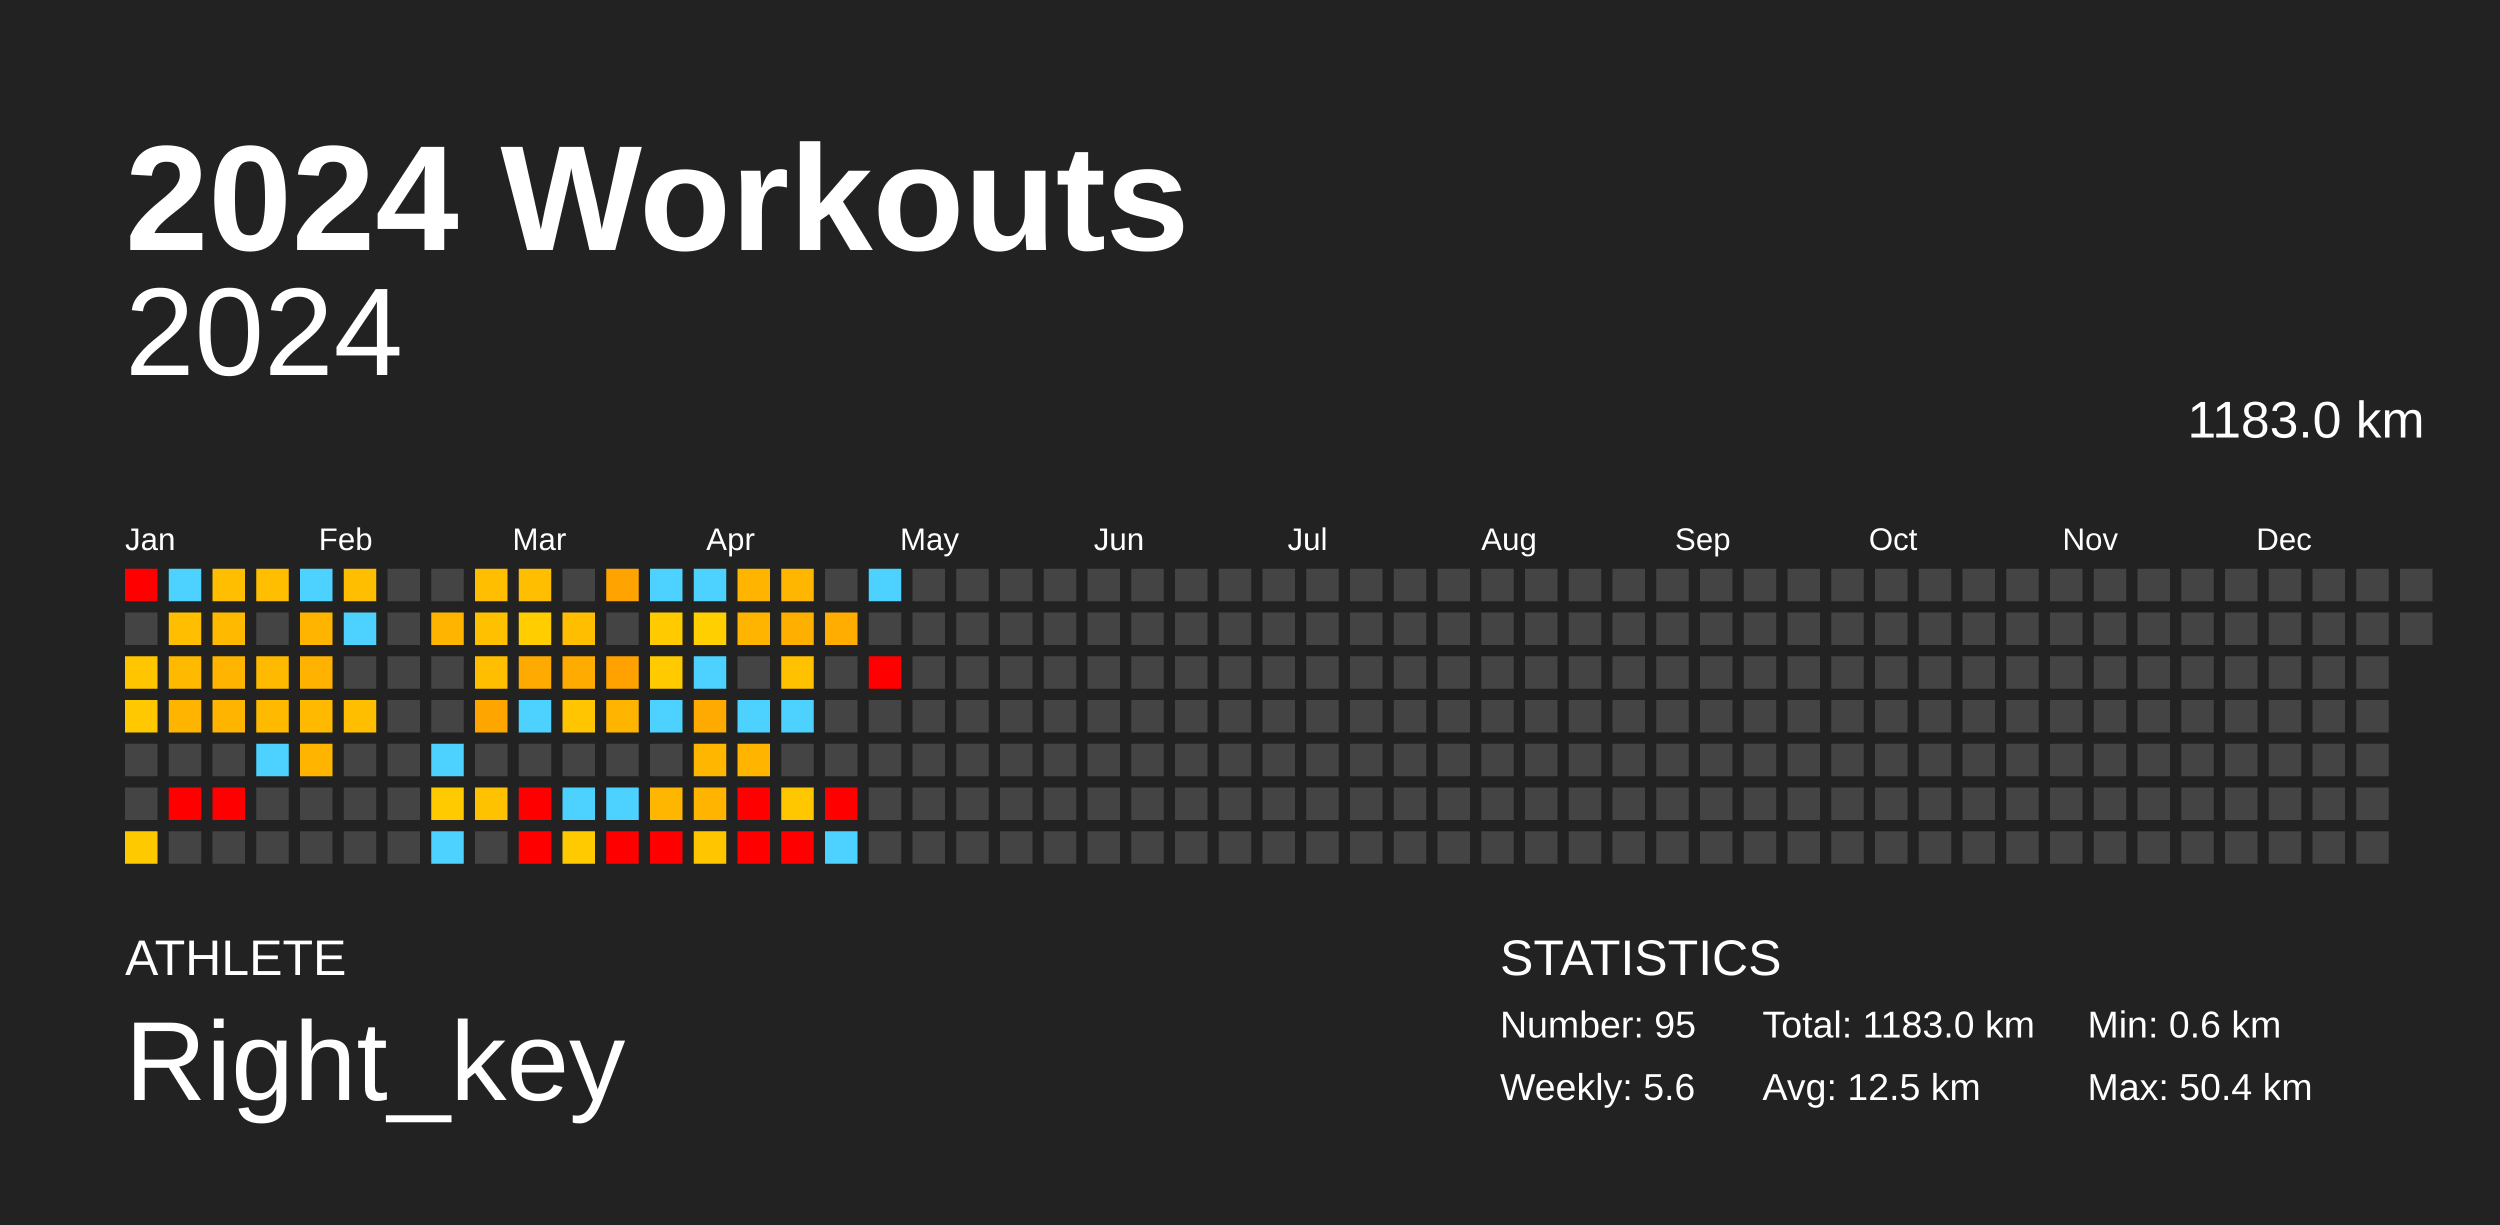
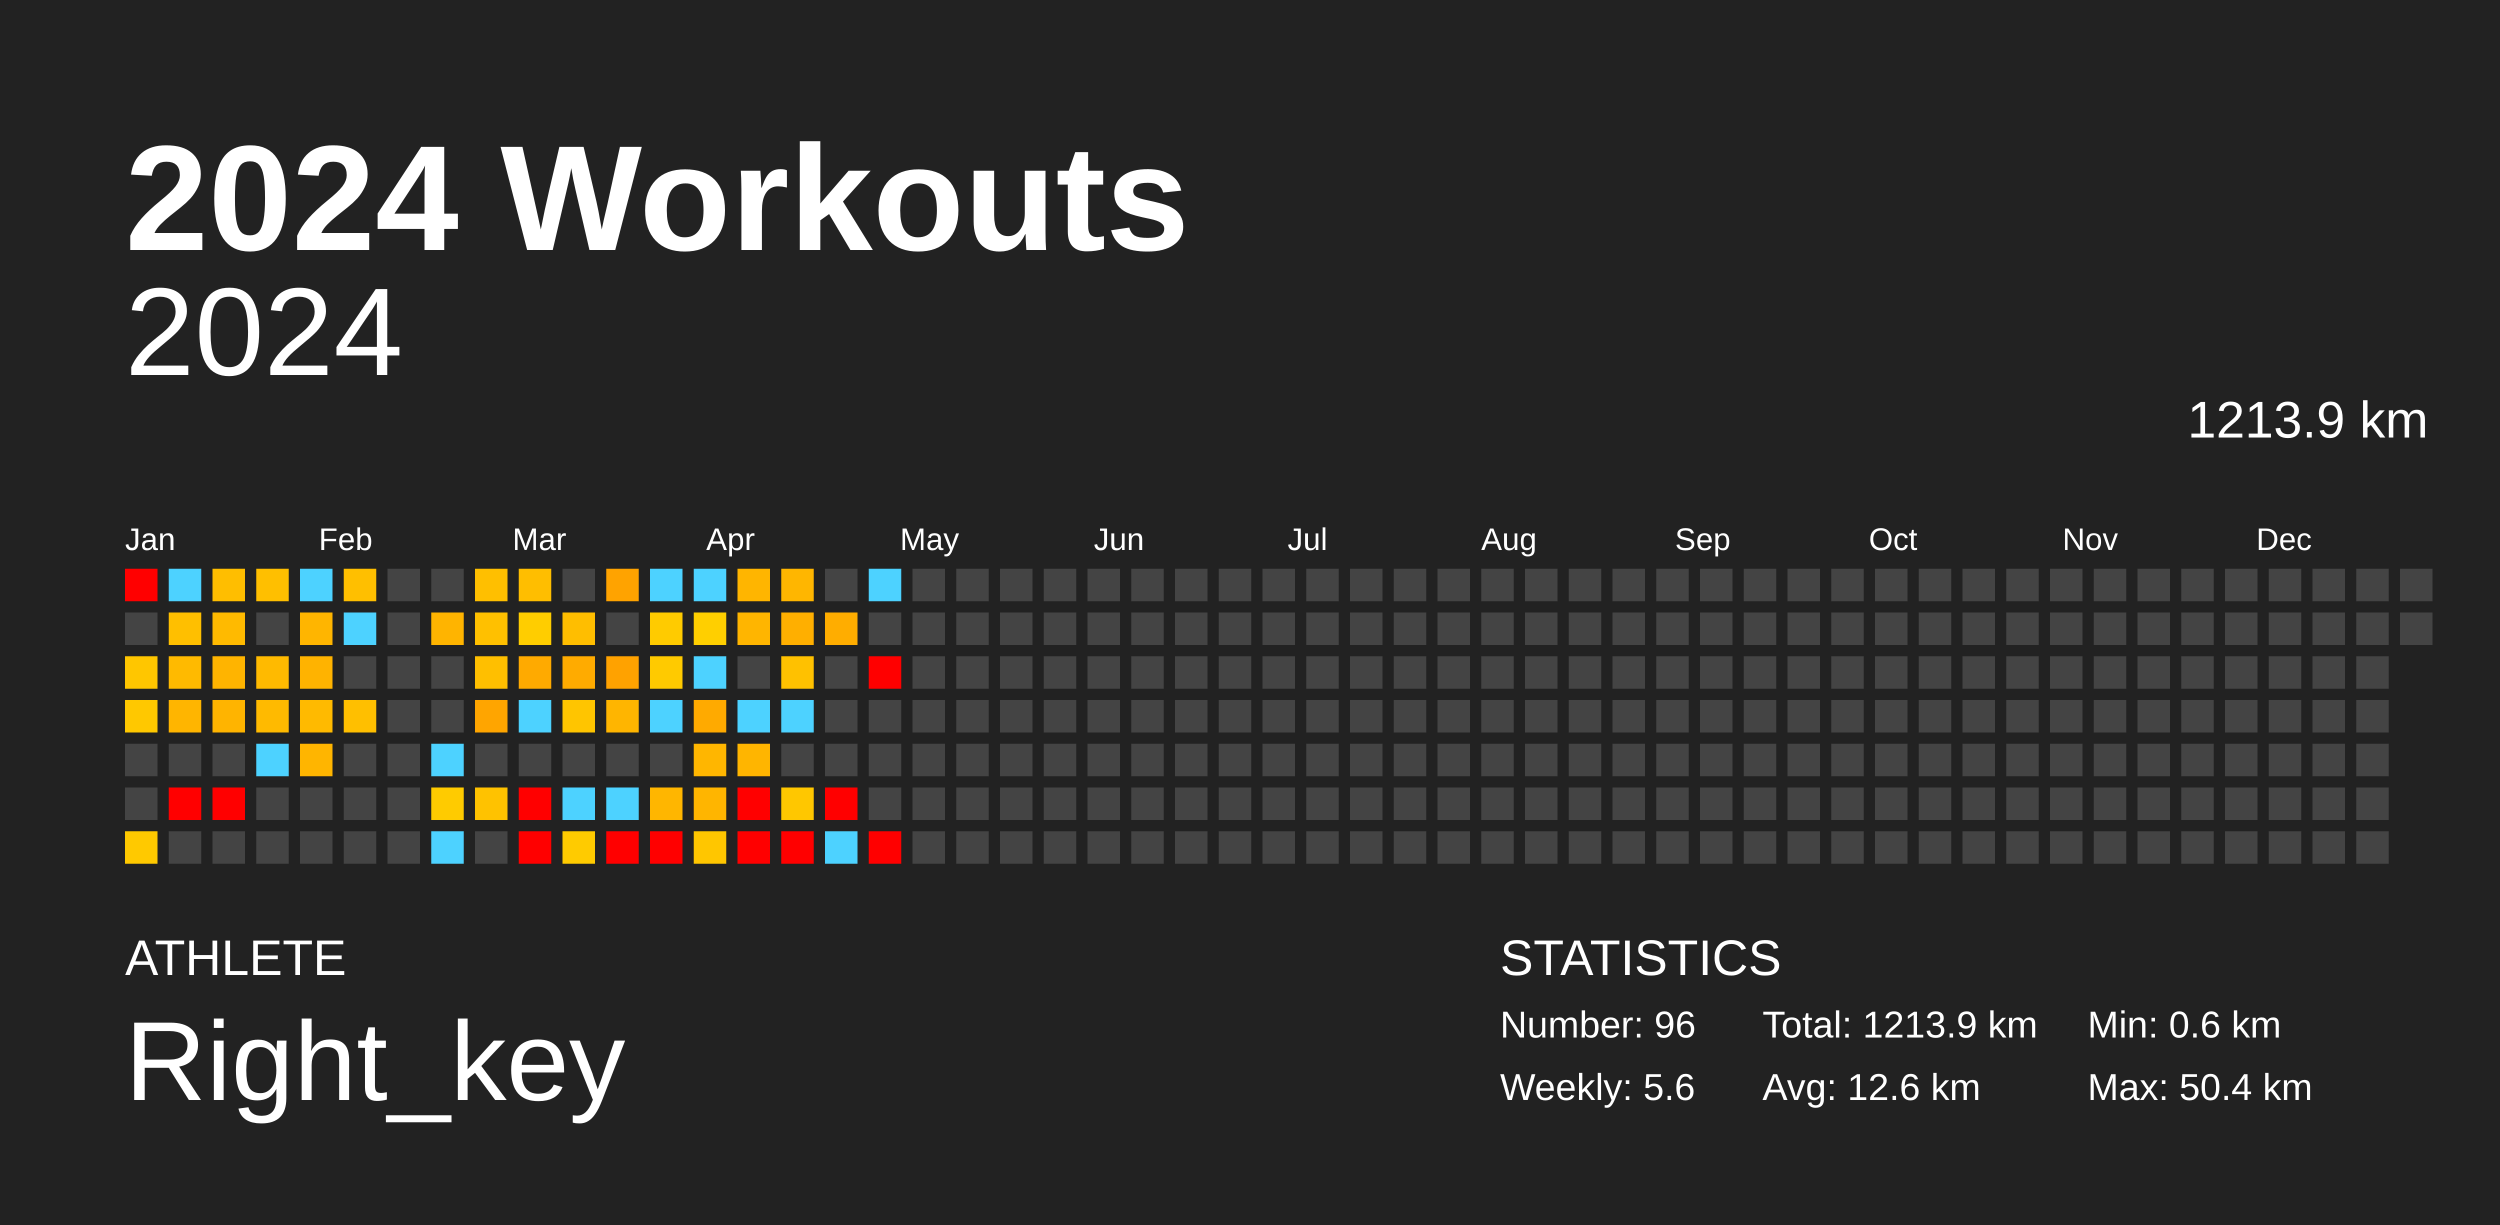
<svg xmlns="http://www.w3.org/2000/svg" baseProfile="full" height="98mm" version="1.1" viewBox="0,0,200,98" width="200mm">
  <defs />
  <rect fill="#222222" height="98" width="200" x="0" y="0" />
  <text fill="#FFFFFF" style="font-size:12px; font-family:Arial; font-weight:bold;" x="10" y="20">2024 Workouts</text>
  <text fill="#FFFFFF" style="font-size:4px; font-family:Arial" x="10" y="78">ATHLETE</text>
  <text fill="#FFFFFF" style="font-size:9px; font-family:Arial" x="10" y="88">Right_key</text>
  <text fill="#FFFFFF" style="font-size:4px; font-family:Arial" x="120" y="78">STATISTICS</text>
-   <text fill="#FFFFFF" style="font-size:3px; font-family:Arial" x="120" y="83">Number: 95</text>
+   <text fill="#FFFFFF" style="font-size:3px; font-family:Arial" x="120" y="83">Number: 96</text>
  <text fill="#FFFFFF" style="font-size:3px; font-family:Arial" x="120" y="88">Weekly: 5.6</text>
-   <text fill="#FFFFFF" style="font-size:3px; font-family:Arial" x="141" y="83">Total: 1183.0 km</text>
-   <text fill="#FFFFFF" style="font-size:3px; font-family:Arial" x="141" y="88">Avg: 12.5 km</text>
+   <text fill="#FFFFFF" style="font-size:3px; font-family:Arial" x="141" y="83">Total: 1213.9 km</text>
+   <text fill="#FFFFFF" style="font-size:3px; font-family:Arial" x="141" y="88">Avg: 12.6 km</text>
  <text fill="#FFFFFF" style="font-size:3px; font-family:Arial" x="167" y="83">Min: 0.6 km</text>
  <text fill="#FFFFFF" style="font-size:3px; font-family:Arial" x="167" y="88">Max: 50.4 km</text>
  <text alignment-baseline="hanging" fill="#FFFFFF" style="font-size:10.0px; font-family:Arial;" x="10" y="30">2024</text>
-   <text alignment-baseline="hanging" fill="#FFFFFF" style="font-size:4.125px; font-family:Arial;" x="175" y="35">1183.0 km</text>
+   <text alignment-baseline="hanging" fill="#FFFFFF" style="font-size:4.125px; font-family:Arial;" x="175" y="35">1213.9 km</text>
  <text fill="#FFFFFF" style="font-size:2.5px; font-family:Arial" x="10.0" y="44">Jan</text>
  <text fill="#FFFFFF" style="font-size:2.5px; font-family:Arial" x="25.5" y="44">Feb</text>
  <text fill="#FFFFFF" style="font-size:2.5px; font-family:Arial" x="41.0" y="44">Mar</text>
  <text fill="#FFFFFF" style="font-size:2.5px; font-family:Arial" x="56.5" y="44">Apr</text>
  <text fill="#FFFFFF" style="font-size:2.5px; font-family:Arial" x="72.0" y="44">May</text>
  <text fill="#FFFFFF" style="font-size:2.5px; font-family:Arial" x="87.5" y="44">Jun</text>
  <text fill="#FFFFFF" style="font-size:2.5px; font-family:Arial" x="103.0" y="44">Jul</text>
  <text fill="#FFFFFF" style="font-size:2.5px; font-family:Arial" x="118.5" y="44">Aug</text>
  <text fill="#FFFFFF" style="font-size:2.5px; font-family:Arial" x="134.0" y="44">Sep</text>
  <text fill="#FFFFFF" style="font-size:2.5px; font-family:Arial" x="149.5" y="44">Oct</text>
  <text fill="#FFFFFF" style="font-size:2.5px; font-family:Arial" x="165.0" y="44">Nov</text>
  <text fill="#FFFFFF" style="font-size:2.5px; font-family:Arial" x="180.5" y="44">Dec</text>
  <rect fill="red" height="2.6" width="2.6" x="10.0" y="45.5" />
  <rect fill="#444444" height="2.6" width="2.6" x="10.0" y="49.0" />
  <rect fill="#ffc600" height="2.6" width="2.6" x="10.0" y="52.5" />
  <rect fill="#ffc800" height="2.6" width="2.6" x="10.0" y="56.0" />
  <rect fill="#444444" height="2.6" width="2.6" x="10.0" y="59.5" />
  <rect fill="#444444" height="2.6" width="2.6" x="10.0" y="63.0" />
  <rect fill="#ffc900" height="2.6" width="2.6" x="10.0" y="66.5" />
  <rect fill="#4dd2ff" height="2.6" width="2.6" x="13.5" y="45.5" />
  <rect fill="#ffbf00" height="2.6" width="2.6" x="13.5" y="49.0" />
  <rect fill="#ffba00" height="2.6" width="2.6" x="13.5" y="52.5" />
  <rect fill="#ffb500" height="2.6" width="2.6" x="13.5" y="56.0" />
  <rect fill="#444444" height="2.6" width="2.6" x="13.5" y="59.5" />
  <rect fill="red" height="2.6" width="2.6" x="13.5" y="63.0" />
  <rect fill="#444444" height="2.6" width="2.6" x="13.5" y="66.5" />
  <rect fill="#ffbe00" height="2.6" width="2.6" x="17.0" y="45.5" />
  <rect fill="#ffba00" height="2.6" width="2.6" x="17.0" y="49.0" />
  <rect fill="#ffb400" height="2.6" width="2.6" x="17.0" y="52.5" />
  <rect fill="#ffb400" height="2.6" width="2.6" x="17.0" y="56.0" />
  <rect fill="#444444" height="2.6" width="2.6" x="17.0" y="59.5" />
  <rect fill="red" height="2.6" width="2.6" x="17.0" y="63.0" />
  <rect fill="#444444" height="2.6" width="2.6" x="17.0" y="66.5" />
  <rect fill="#ffbf00" height="2.6" width="2.6" x="20.5" y="45.5" />
  <rect fill="#444444" height="2.6" width="2.6" x="20.5" y="49.0" />
  <rect fill="#ffba00" height="2.6" width="2.6" x="20.5" y="52.5" />
  <rect fill="#ffba00" height="2.6" width="2.6" x="20.5" y="56.0" />
  <rect fill="#4dd2ff" height="2.6" width="2.6" x="20.5" y="59.5" />
  <rect fill="#444444" height="2.6" width="2.6" x="20.5" y="63.0" />
  <rect fill="#444444" height="2.6" width="2.6" x="20.5" y="66.5" />
  <rect fill="#4dd2ff" height="2.6" width="2.6" x="24.0" y="45.5" />
  <rect fill="#ffb500" height="2.6" width="2.6" x="24.0" y="49.0" />
  <rect fill="#ffb300" height="2.6" width="2.6" x="24.0" y="52.5" />
  <rect fill="#ffba00" height="2.6" width="2.6" x="24.0" y="56.0" />
  <rect fill="#ffb500" height="2.6" width="2.6" x="24.0" y="59.5" />
  <rect fill="#444444" height="2.6" width="2.6" x="24.0" y="63.0" />
  <rect fill="#444444" height="2.6" width="2.6" x="24.0" y="66.5" />
  <rect fill="#ffbf00" height="2.6" width="2.6" x="27.5" y="45.5" />
  <rect fill="#4dd2ff" height="2.6" width="2.6" x="27.5" y="49.0" />
  <rect fill="#444444" height="2.6" width="2.6" x="27.5" y="52.5" />
  <rect fill="#ffbf00" height="2.6" width="2.6" x="27.5" y="56.0" />
  <rect fill="#444444" height="2.6" width="2.6" x="27.5" y="59.5" />
  <rect fill="#444444" height="2.6" width="2.6" x="27.5" y="63.0" />
  <rect fill="#444444" height="2.6" width="2.6" x="27.5" y="66.5" />
  <rect fill="#444444" height="2.6" width="2.6" x="31.0" y="45.5" />
  <rect fill="#444444" height="2.6" width="2.6" x="31.0" y="49.0" />
  <rect fill="#444444" height="2.6" width="2.6" x="31.0" y="52.5" />
  <rect fill="#444444" height="2.6" width="2.6" x="31.0" y="56.0" />
  <rect fill="#444444" height="2.6" width="2.6" x="31.0" y="59.5" />
  <rect fill="#444444" height="2.6" width="2.6" x="31.0" y="63.0" />
  <rect fill="#444444" height="2.6" width="2.6" x="31.0" y="66.5" />
  <rect fill="#444444" height="2.6" width="2.6" x="34.5" y="45.5" />
  <rect fill="#ffb400" height="2.6" width="2.6" x="34.5" y="49.0" />
  <rect fill="#444444" height="2.6" width="2.6" x="34.5" y="52.5" />
  <rect fill="#444444" height="2.6" width="2.6" x="34.5" y="56.0" />
  <rect fill="#4dd2ff" height="2.6" width="2.6" x="34.5" y="59.5" />
  <rect fill="#ffcb00" height="2.6" width="2.6" x="34.5" y="63.0" />
  <rect fill="#4dd2ff" height="2.6" width="2.6" x="34.5" y="66.5" />
  <rect fill="#ffbf00" height="2.6" width="2.6" x="38.0" y="45.5" />
  <rect fill="#ffc000" height="2.6" width="2.6" x="38.0" y="49.0" />
  <rect fill="#ffbf00" height="2.6" width="2.6" x="38.0" y="52.5" />
  <rect fill="#ffa500" height="2.6" width="2.6" x="38.0" y="56.0" />
  <rect fill="#444444" height="2.6" width="2.6" x="38.0" y="59.5" />
  <rect fill="#ffc200" height="2.6" width="2.6" x="38.0" y="63.0" />
  <rect fill="#444444" height="2.6" width="2.6" x="38.0" y="66.5" />
  <rect fill="#ffbe00" height="2.6" width="2.6" x="41.5" y="45.5" />
  <rect fill="#ffcd00" height="2.6" width="2.6" x="41.5" y="49.0" />
  <rect fill="#ffaa00" height="2.6" width="2.6" x="41.5" y="52.5" />
  <rect fill="#4dd2ff" height="2.6" width="2.6" x="41.5" y="56.0" />
  <rect fill="#444444" height="2.6" width="2.6" x="41.5" y="59.5" />
  <rect fill="red" height="2.6" width="2.6" x="41.5" y="63.0" />
  <rect fill="red" height="2.6" width="2.6" x="41.5" y="66.5" />
  <rect fill="#444444" height="2.6" width="2.6" x="45.0" y="45.5" />
  <rect fill="#ffbe00" height="2.6" width="2.6" x="45.0" y="49.0" />
  <rect fill="#ffab00" height="2.6" width="2.6" x="45.0" y="52.5" />
  <rect fill="#ffc500" height="2.6" width="2.6" x="45.0" y="56.0" />
  <rect fill="#444444" height="2.6" width="2.6" x="45.0" y="59.5" />
  <rect fill="#4dd2ff" height="2.6" width="2.6" x="45.0" y="63.0" />
  <rect fill="#ffcb00" height="2.6" width="2.6" x="45.0" y="66.5" />
  <rect fill="#ffa300" height="2.6" width="2.6" x="48.5" y="45.5" />
  <rect fill="#444444" height="2.6" width="2.6" x="48.5" y="49.0" />
  <rect fill="#ffa200" height="2.6" width="2.6" x="48.5" y="52.5" />
  <rect fill="#ffb500" height="2.6" width="2.6" x="48.5" y="56.0" />
  <rect fill="#444444" height="2.6" width="2.6" x="48.5" y="59.5" />
  <rect fill="#4dd2ff" height="2.6" width="2.6" x="48.5" y="63.0" />
  <rect fill="red" height="2.6" width="2.6" x="48.5" y="66.5" />
  <rect fill="#4dd2ff" height="2.6" width="2.6" x="52.0" y="45.5" />
  <rect fill="#ffcb00" height="2.6" width="2.6" x="52.0" y="49.0" />
  <rect fill="#ffca00" height="2.6" width="2.6" x="52.0" y="52.5" />
  <rect fill="#4dd2ff" height="2.6" width="2.6" x="52.0" y="56.0" />
  <rect fill="#444444" height="2.6" width="2.6" x="52.0" y="59.5" />
  <rect fill="#ffb600" height="2.6" width="2.6" x="52.0" y="63.0" />
  <rect fill="red" height="2.6" width="2.6" x="52.0" y="66.5" />
  <rect fill="#4dd2ff" height="2.6" width="2.6" x="55.5" y="45.5" />
  <rect fill="#ffcf00" height="2.6" width="2.6" x="55.5" y="49.0" />
  <rect fill="#4dd2ff" height="2.6" width="2.6" x="55.5" y="52.5" />
  <rect fill="#ffaa00" height="2.6" width="2.6" x="55.5" y="56.0" />
  <rect fill="#ffb600" height="2.6" width="2.6" x="55.5" y="59.5" />
  <rect fill="#ffb500" height="2.6" width="2.6" x="55.5" y="63.0" />
  <rect fill="#ffc600" height="2.6" width="2.6" x="55.5" y="66.5" />
  <rect fill="#ffb500" height="2.6" width="2.6" x="59.0" y="45.5" />
  <rect fill="#ffb500" height="2.6" width="2.6" x="59.0" y="49.0" />
  <rect fill="#444444" height="2.6" width="2.6" x="59.0" y="52.5" />
  <rect fill="#4dd2ff" height="2.6" width="2.6" x="59.0" y="56.0" />
  <rect fill="#ffb500" height="2.6" width="2.6" x="59.0" y="59.5" />
  <rect fill="red" height="2.6" width="2.6" x="59.0" y="63.0" />
  <rect fill="red" height="2.6" width="2.6" x="59.0" y="66.5" />
  <rect fill="#ffb600" height="2.6" width="2.6" x="62.5" y="45.5" />
  <rect fill="#ffaf00" height="2.6" width="2.6" x="62.5" y="49.0" />
  <rect fill="#ffc100" height="2.6" width="2.6" x="62.5" y="52.5" />
  <rect fill="#4dd2ff" height="2.6" width="2.6" x="62.5" y="56.0" />
  <rect fill="#444444" height="2.6" width="2.6" x="62.5" y="59.5" />
  <rect fill="#ffc700" height="2.6" width="2.6" x="62.5" y="63.0" />
  <rect fill="red" height="2.6" width="2.6" x="62.5" y="66.5" />
  <rect fill="#444444" height="2.6" width="2.6" x="66.0" y="45.5" />
  <rect fill="#ffad00" height="2.6" width="2.6" x="66.0" y="49.0" />
  <rect fill="#444444" height="2.6" width="2.6" x="66.0" y="52.5" />
  <rect fill="#444444" height="2.6" width="2.6" x="66.0" y="56.0" />
  <rect fill="#444444" height="2.6" width="2.6" x="66.0" y="59.5" />
  <rect fill="red" height="2.6" width="2.6" x="66.0" y="63.0" />
  <rect fill="#4dd2ff" height="2.6" width="2.6" x="66.0" y="66.5" />
  <rect fill="#4dd2ff" height="2.6" width="2.6" x="69.5" y="45.5" />
  <rect fill="#444444" height="2.6" width="2.6" x="69.5" y="49.0" />
  <rect fill="red" height="2.6" width="2.6" x="69.5" y="52.5" />
  <rect fill="#444444" height="2.6" width="2.6" x="69.5" y="56.0" />
  <rect fill="#444444" height="2.6" width="2.6" x="69.5" y="59.5" />
  <rect fill="#444444" height="2.6" width="2.6" x="69.5" y="63.0" />
-   <rect fill="#444444" height="2.6" width="2.6" x="69.5" y="66.5" />
+   <rect fill="red" height="2.6" width="2.6" x="69.5" y="66.5" />
  <rect fill="#444444" height="2.6" width="2.6" x="73.0" y="45.5" />
  <rect fill="#444444" height="2.6" width="2.6" x="73.0" y="49.0" />
  <rect fill="#444444" height="2.6" width="2.6" x="73.0" y="52.5" />
  <rect fill="#444444" height="2.6" width="2.6" x="73.0" y="56.0" />
  <rect fill="#444444" height="2.6" width="2.6" x="73.0" y="59.5" />
  <rect fill="#444444" height="2.6" width="2.6" x="73.0" y="63.0" />
  <rect fill="#444444" height="2.6" width="2.6" x="73.0" y="66.5" />
  <rect fill="#444444" height="2.6" width="2.6" x="76.5" y="45.5" />
  <rect fill="#444444" height="2.6" width="2.6" x="76.5" y="49.0" />
  <rect fill="#444444" height="2.6" width="2.6" x="76.5" y="52.5" />
  <rect fill="#444444" height="2.6" width="2.6" x="76.5" y="56.0" />
  <rect fill="#444444" height="2.6" width="2.6" x="76.5" y="59.5" />
  <rect fill="#444444" height="2.6" width="2.6" x="76.5" y="63.0" />
  <rect fill="#444444" height="2.6" width="2.6" x="76.5" y="66.5" />
  <rect fill="#444444" height="2.6" width="2.6" x="80.0" y="45.5" />
  <rect fill="#444444" height="2.6" width="2.6" x="80.0" y="49.0" />
  <rect fill="#444444" height="2.6" width="2.6" x="80.0" y="52.5" />
  <rect fill="#444444" height="2.6" width="2.6" x="80.0" y="56.0" />
  <rect fill="#444444" height="2.6" width="2.6" x="80.0" y="59.5" />
  <rect fill="#444444" height="2.6" width="2.6" x="80.0" y="63.0" />
  <rect fill="#444444" height="2.6" width="2.6" x="80.0" y="66.5" />
  <rect fill="#444444" height="2.6" width="2.6" x="83.5" y="45.5" />
  <rect fill="#444444" height="2.6" width="2.6" x="83.5" y="49.0" />
  <rect fill="#444444" height="2.6" width="2.6" x="83.5" y="52.5" />
  <rect fill="#444444" height="2.6" width="2.6" x="83.5" y="56.0" />
  <rect fill="#444444" height="2.6" width="2.6" x="83.5" y="59.5" />
  <rect fill="#444444" height="2.6" width="2.6" x="83.5" y="63.0" />
  <rect fill="#444444" height="2.6" width="2.6" x="83.5" y="66.5" />
  <rect fill="#444444" height="2.6" width="2.6" x="87.0" y="45.5" />
  <rect fill="#444444" height="2.6" width="2.6" x="87.0" y="49.0" />
  <rect fill="#444444" height="2.6" width="2.6" x="87.0" y="52.5" />
  <rect fill="#444444" height="2.6" width="2.6" x="87.0" y="56.0" />
  <rect fill="#444444" height="2.6" width="2.6" x="87.0" y="59.5" />
  <rect fill="#444444" height="2.6" width="2.6" x="87.0" y="63.0" />
  <rect fill="#444444" height="2.6" width="2.6" x="87.0" y="66.5" />
  <rect fill="#444444" height="2.6" width="2.6" x="90.5" y="45.5" />
  <rect fill="#444444" height="2.6" width="2.6" x="90.5" y="49.0" />
  <rect fill="#444444" height="2.6" width="2.6" x="90.5" y="52.5" />
  <rect fill="#444444" height="2.6" width="2.6" x="90.5" y="56.0" />
  <rect fill="#444444" height="2.6" width="2.6" x="90.5" y="59.5" />
  <rect fill="#444444" height="2.6" width="2.6" x="90.5" y="63.0" />
  <rect fill="#444444" height="2.6" width="2.6" x="90.5" y="66.5" />
  <rect fill="#444444" height="2.6" width="2.6" x="94.0" y="45.5" />
  <rect fill="#444444" height="2.6" width="2.6" x="94.0" y="49.0" />
  <rect fill="#444444" height="2.6" width="2.6" x="94.0" y="52.5" />
  <rect fill="#444444" height="2.6" width="2.6" x="94.0" y="56.0" />
  <rect fill="#444444" height="2.6" width="2.6" x="94.0" y="59.5" />
  <rect fill="#444444" height="2.6" width="2.6" x="94.0" y="63.0" />
  <rect fill="#444444" height="2.6" width="2.6" x="94.0" y="66.5" />
  <rect fill="#444444" height="2.6" width="2.6" x="97.5" y="45.5" />
  <rect fill="#444444" height="2.6" width="2.6" x="97.5" y="49.0" />
  <rect fill="#444444" height="2.6" width="2.6" x="97.5" y="52.5" />
  <rect fill="#444444" height="2.6" width="2.6" x="97.5" y="56.0" />
  <rect fill="#444444" height="2.6" width="2.6" x="97.5" y="59.5" />
  <rect fill="#444444" height="2.6" width="2.6" x="97.5" y="63.0" />
  <rect fill="#444444" height="2.6" width="2.6" x="97.5" y="66.5" />
  <rect fill="#444444" height="2.6" width="2.6" x="101.0" y="45.5" />
  <rect fill="#444444" height="2.6" width="2.6" x="101.0" y="49.0" />
  <rect fill="#444444" height="2.6" width="2.6" x="101.0" y="52.5" />
  <rect fill="#444444" height="2.6" width="2.6" x="101.0" y="56.0" />
  <rect fill="#444444" height="2.6" width="2.6" x="101.0" y="59.5" />
  <rect fill="#444444" height="2.6" width="2.6" x="101.0" y="63.0" />
  <rect fill="#444444" height="2.6" width="2.6" x="101.0" y="66.5" />
  <rect fill="#444444" height="2.6" width="2.6" x="104.5" y="45.5" />
  <rect fill="#444444" height="2.6" width="2.6" x="104.5" y="49.0" />
  <rect fill="#444444" height="2.6" width="2.6" x="104.5" y="52.5" />
  <rect fill="#444444" height="2.6" width="2.6" x="104.5" y="56.0" />
  <rect fill="#444444" height="2.6" width="2.6" x="104.5" y="59.5" />
  <rect fill="#444444" height="2.6" width="2.6" x="104.5" y="63.0" />
  <rect fill="#444444" height="2.6" width="2.6" x="104.5" y="66.5" />
  <rect fill="#444444" height="2.6" width="2.6" x="108.0" y="45.5" />
  <rect fill="#444444" height="2.6" width="2.6" x="108.0" y="49.0" />
  <rect fill="#444444" height="2.6" width="2.6" x="108.0" y="52.5" />
  <rect fill="#444444" height="2.6" width="2.6" x="108.0" y="56.0" />
  <rect fill="#444444" height="2.6" width="2.6" x="108.0" y="59.5" />
  <rect fill="#444444" height="2.6" width="2.6" x="108.0" y="63.0" />
  <rect fill="#444444" height="2.6" width="2.6" x="108.0" y="66.5" />
  <rect fill="#444444" height="2.6" width="2.6" x="111.5" y="45.5" />
  <rect fill="#444444" height="2.6" width="2.6" x="111.5" y="49.0" />
  <rect fill="#444444" height="2.6" width="2.6" x="111.5" y="52.5" />
  <rect fill="#444444" height="2.6" width="2.6" x="111.5" y="56.0" />
  <rect fill="#444444" height="2.6" width="2.6" x="111.5" y="59.5" />
  <rect fill="#444444" height="2.6" width="2.6" x="111.5" y="63.0" />
  <rect fill="#444444" height="2.6" width="2.6" x="111.5" y="66.5" />
  <rect fill="#444444" height="2.6" width="2.6" x="115.0" y="45.5" />
  <rect fill="#444444" height="2.6" width="2.6" x="115.0" y="49.0" />
  <rect fill="#444444" height="2.6" width="2.6" x="115.0" y="52.5" />
  <rect fill="#444444" height="2.6" width="2.6" x="115.0" y="56.0" />
  <rect fill="#444444" height="2.6" width="2.6" x="115.0" y="59.5" />
  <rect fill="#444444" height="2.6" width="2.6" x="115.0" y="63.0" />
  <rect fill="#444444" height="2.6" width="2.6" x="115.0" y="66.5" />
  <rect fill="#444444" height="2.6" width="2.6" x="118.5" y="45.5" />
  <rect fill="#444444" height="2.6" width="2.6" x="118.5" y="49.0" />
  <rect fill="#444444" height="2.6" width="2.6" x="118.5" y="52.5" />
  <rect fill="#444444" height="2.6" width="2.6" x="118.5" y="56.0" />
  <rect fill="#444444" height="2.6" width="2.6" x="118.5" y="59.5" />
  <rect fill="#444444" height="2.6" width="2.6" x="118.5" y="63.0" />
  <rect fill="#444444" height="2.6" width="2.6" x="118.5" y="66.5" />
  <rect fill="#444444" height="2.6" width="2.6" x="122.0" y="45.5" />
  <rect fill="#444444" height="2.6" width="2.6" x="122.0" y="49.0" />
  <rect fill="#444444" height="2.6" width="2.6" x="122.0" y="52.5" />
  <rect fill="#444444" height="2.6" width="2.6" x="122.0" y="56.0" />
  <rect fill="#444444" height="2.6" width="2.6" x="122.0" y="59.5" />
  <rect fill="#444444" height="2.6" width="2.6" x="122.0" y="63.0" />
  <rect fill="#444444" height="2.6" width="2.6" x="122.0" y="66.5" />
  <rect fill="#444444" height="2.6" width="2.6" x="125.5" y="45.5" />
  <rect fill="#444444" height="2.6" width="2.6" x="125.5" y="49.0" />
  <rect fill="#444444" height="2.6" width="2.6" x="125.5" y="52.5" />
  <rect fill="#444444" height="2.6" width="2.6" x="125.5" y="56.0" />
  <rect fill="#444444" height="2.6" width="2.6" x="125.5" y="59.5" />
  <rect fill="#444444" height="2.6" width="2.6" x="125.5" y="63.0" />
  <rect fill="#444444" height="2.6" width="2.6" x="125.5" y="66.5" />
  <rect fill="#444444" height="2.6" width="2.6" x="129.0" y="45.5" />
  <rect fill="#444444" height="2.6" width="2.6" x="129.0" y="49.0" />
  <rect fill="#444444" height="2.6" width="2.6" x="129.0" y="52.5" />
  <rect fill="#444444" height="2.6" width="2.6" x="129.0" y="56.0" />
  <rect fill="#444444" height="2.6" width="2.6" x="129.0" y="59.5" />
  <rect fill="#444444" height="2.6" width="2.6" x="129.0" y="63.0" />
  <rect fill="#444444" height="2.6" width="2.6" x="129.0" y="66.5" />
  <rect fill="#444444" height="2.6" width="2.6" x="132.5" y="45.5" />
  <rect fill="#444444" height="2.6" width="2.6" x="132.5" y="49.0" />
  <rect fill="#444444" height="2.6" width="2.6" x="132.5" y="52.5" />
  <rect fill="#444444" height="2.6" width="2.6" x="132.5" y="56.0" />
  <rect fill="#444444" height="2.6" width="2.6" x="132.5" y="59.5" />
  <rect fill="#444444" height="2.6" width="2.6" x="132.5" y="63.0" />
  <rect fill="#444444" height="2.6" width="2.6" x="132.5" y="66.5" />
  <rect fill="#444444" height="2.6" width="2.6" x="136.0" y="45.5" />
  <rect fill="#444444" height="2.6" width="2.6" x="136.0" y="49.0" />
  <rect fill="#444444" height="2.6" width="2.6" x="136.0" y="52.5" />
  <rect fill="#444444" height="2.6" width="2.6" x="136.0" y="56.0" />
  <rect fill="#444444" height="2.6" width="2.6" x="136.0" y="59.5" />
  <rect fill="#444444" height="2.6" width="2.6" x="136.0" y="63.0" />
  <rect fill="#444444" height="2.6" width="2.6" x="136.0" y="66.5" />
  <rect fill="#444444" height="2.6" width="2.6" x="139.5" y="45.5" />
  <rect fill="#444444" height="2.6" width="2.6" x="139.5" y="49.0" />
  <rect fill="#444444" height="2.6" width="2.6" x="139.5" y="52.5" />
  <rect fill="#444444" height="2.6" width="2.6" x="139.5" y="56.0" />
  <rect fill="#444444" height="2.6" width="2.6" x="139.5" y="59.5" />
  <rect fill="#444444" height="2.6" width="2.6" x="139.5" y="63.0" />
  <rect fill="#444444" height="2.6" width="2.6" x="139.5" y="66.5" />
  <rect fill="#444444" height="2.6" width="2.6" x="143.0" y="45.5" />
  <rect fill="#444444" height="2.6" width="2.6" x="143.0" y="49.0" />
  <rect fill="#444444" height="2.6" width="2.6" x="143.0" y="52.5" />
  <rect fill="#444444" height="2.6" width="2.6" x="143.0" y="56.0" />
  <rect fill="#444444" height="2.6" width="2.6" x="143.0" y="59.5" />
  <rect fill="#444444" height="2.6" width="2.6" x="143.0" y="63.0" />
  <rect fill="#444444" height="2.6" width="2.6" x="143.0" y="66.5" />
  <rect fill="#444444" height="2.6" width="2.6" x="146.5" y="45.5" />
  <rect fill="#444444" height="2.6" width="2.6" x="146.5" y="49.0" />
  <rect fill="#444444" height="2.6" width="2.6" x="146.5" y="52.5" />
  <rect fill="#444444" height="2.6" width="2.6" x="146.5" y="56.0" />
  <rect fill="#444444" height="2.6" width="2.6" x="146.5" y="59.5" />
  <rect fill="#444444" height="2.6" width="2.6" x="146.5" y="63.0" />
  <rect fill="#444444" height="2.6" width="2.6" x="146.5" y="66.5" />
  <rect fill="#444444" height="2.6" width="2.6" x="150.0" y="45.5" />
  <rect fill="#444444" height="2.6" width="2.6" x="150.0" y="49.0" />
  <rect fill="#444444" height="2.6" width="2.6" x="150.0" y="52.5" />
  <rect fill="#444444" height="2.6" width="2.6" x="150.0" y="56.0" />
  <rect fill="#444444" height="2.6" width="2.6" x="150.0" y="59.5" />
  <rect fill="#444444" height="2.6" width="2.6" x="150.0" y="63.0" />
  <rect fill="#444444" height="2.6" width="2.6" x="150.0" y="66.5" />
  <rect fill="#444444" height="2.6" width="2.6" x="153.5" y="45.5" />
  <rect fill="#444444" height="2.6" width="2.6" x="153.5" y="49.0" />
  <rect fill="#444444" height="2.6" width="2.6" x="153.5" y="52.5" />
  <rect fill="#444444" height="2.6" width="2.6" x="153.5" y="56.0" />
  <rect fill="#444444" height="2.6" width="2.6" x="153.5" y="59.5" />
  <rect fill="#444444" height="2.6" width="2.6" x="153.5" y="63.0" />
  <rect fill="#444444" height="2.6" width="2.6" x="153.5" y="66.5" />
  <rect fill="#444444" height="2.6" width="2.6" x="157.0" y="45.5" />
  <rect fill="#444444" height="2.6" width="2.6" x="157.0" y="49.0" />
  <rect fill="#444444" height="2.6" width="2.6" x="157.0" y="52.5" />
  <rect fill="#444444" height="2.6" width="2.6" x="157.0" y="56.0" />
  <rect fill="#444444" height="2.6" width="2.6" x="157.0" y="59.5" />
  <rect fill="#444444" height="2.6" width="2.6" x="157.0" y="63.0" />
  <rect fill="#444444" height="2.6" width="2.6" x="157.0" y="66.5" />
  <rect fill="#444444" height="2.6" width="2.6" x="160.5" y="45.5" />
  <rect fill="#444444" height="2.6" width="2.6" x="160.5" y="49.0" />
  <rect fill="#444444" height="2.6" width="2.6" x="160.5" y="52.5" />
  <rect fill="#444444" height="2.6" width="2.6" x="160.5" y="56.0" />
  <rect fill="#444444" height="2.6" width="2.6" x="160.5" y="59.5" />
  <rect fill="#444444" height="2.6" width="2.6" x="160.5" y="63.0" />
  <rect fill="#444444" height="2.6" width="2.6" x="160.5" y="66.5" />
  <rect fill="#444444" height="2.6" width="2.6" x="164.0" y="45.5" />
  <rect fill="#444444" height="2.6" width="2.6" x="164.0" y="49.0" />
  <rect fill="#444444" height="2.6" width="2.6" x="164.0" y="52.5" />
  <rect fill="#444444" height="2.6" width="2.6" x="164.0" y="56.0" />
  <rect fill="#444444" height="2.6" width="2.6" x="164.0" y="59.5" />
  <rect fill="#444444" height="2.6" width="2.6" x="164.0" y="63.0" />
  <rect fill="#444444" height="2.6" width="2.6" x="164.0" y="66.5" />
  <rect fill="#444444" height="2.6" width="2.6" x="167.5" y="45.5" />
  <rect fill="#444444" height="2.6" width="2.6" x="167.5" y="49.0" />
  <rect fill="#444444" height="2.6" width="2.6" x="167.5" y="52.5" />
  <rect fill="#444444" height="2.6" width="2.6" x="167.5" y="56.0" />
  <rect fill="#444444" height="2.6" width="2.6" x="167.5" y="59.5" />
  <rect fill="#444444" height="2.6" width="2.6" x="167.5" y="63.0" />
  <rect fill="#444444" height="2.6" width="2.6" x="167.5" y="66.5" />
  <rect fill="#444444" height="2.6" width="2.6" x="171.0" y="45.5" />
  <rect fill="#444444" height="2.6" width="2.6" x="171.0" y="49.0" />
  <rect fill="#444444" height="2.6" width="2.6" x="171.0" y="52.5" />
  <rect fill="#444444" height="2.6" width="2.6" x="171.0" y="56.0" />
  <rect fill="#444444" height="2.6" width="2.6" x="171.0" y="59.5" />
  <rect fill="#444444" height="2.6" width="2.6" x="171.0" y="63.0" />
  <rect fill="#444444" height="2.6" width="2.6" x="171.0" y="66.5" />
  <rect fill="#444444" height="2.6" width="2.6" x="174.5" y="45.5" />
  <rect fill="#444444" height="2.6" width="2.6" x="174.5" y="49.0" />
  <rect fill="#444444" height="2.6" width="2.6" x="174.5" y="52.5" />
  <rect fill="#444444" height="2.6" width="2.6" x="174.5" y="56.0" />
  <rect fill="#444444" height="2.6" width="2.6" x="174.5" y="59.5" />
  <rect fill="#444444" height="2.6" width="2.6" x="174.5" y="63.0" />
  <rect fill="#444444" height="2.6" width="2.6" x="174.5" y="66.5" />
  <rect fill="#444444" height="2.6" width="2.6" x="178.0" y="45.5" />
  <rect fill="#444444" height="2.6" width="2.6" x="178.0" y="49.0" />
  <rect fill="#444444" height="2.6" width="2.6" x="178.0" y="52.5" />
  <rect fill="#444444" height="2.6" width="2.6" x="178.0" y="56.0" />
  <rect fill="#444444" height="2.6" width="2.6" x="178.0" y="59.5" />
  <rect fill="#444444" height="2.6" width="2.6" x="178.0" y="63.0" />
  <rect fill="#444444" height="2.6" width="2.6" x="178.0" y="66.5" />
  <rect fill="#444444" height="2.6" width="2.6" x="181.5" y="45.5" />
  <rect fill="#444444" height="2.6" width="2.6" x="181.5" y="49.0" />
  <rect fill="#444444" height="2.6" width="2.6" x="181.5" y="52.5" />
  <rect fill="#444444" height="2.6" width="2.6" x="181.5" y="56.0" />
  <rect fill="#444444" height="2.6" width="2.6" x="181.5" y="59.5" />
  <rect fill="#444444" height="2.6" width="2.6" x="181.5" y="63.0" />
  <rect fill="#444444" height="2.6" width="2.6" x="181.5" y="66.5" />
  <rect fill="#444444" height="2.6" width="2.6" x="185.0" y="45.5" />
  <rect fill="#444444" height="2.6" width="2.6" x="185.0" y="49.0" />
  <rect fill="#444444" height="2.6" width="2.6" x="185.0" y="52.5" />
  <rect fill="#444444" height="2.6" width="2.6" x="185.0" y="56.0" />
  <rect fill="#444444" height="2.6" width="2.6" x="185.0" y="59.5" />
  <rect fill="#444444" height="2.6" width="2.6" x="185.0" y="63.0" />
  <rect fill="#444444" height="2.6" width="2.6" x="185.0" y="66.5" />
  <rect fill="#444444" height="2.6" width="2.6" x="188.5" y="45.5" />
  <rect fill="#444444" height="2.6" width="2.6" x="188.5" y="49.0" />
  <rect fill="#444444" height="2.6" width="2.6" x="188.5" y="52.5" />
  <rect fill="#444444" height="2.6" width="2.6" x="188.5" y="56.0" />
  <rect fill="#444444" height="2.6" width="2.6" x="188.5" y="59.5" />
  <rect fill="#444444" height="2.6" width="2.6" x="188.5" y="63.0" />
  <rect fill="#444444" height="2.6" width="2.6" x="188.5" y="66.5" />
  <rect fill="#444444" height="2.6" width="2.6" x="192.0" y="45.5" />
  <rect fill="#444444" height="2.6" width="2.6" x="192.0" y="49.0" />
</svg>
